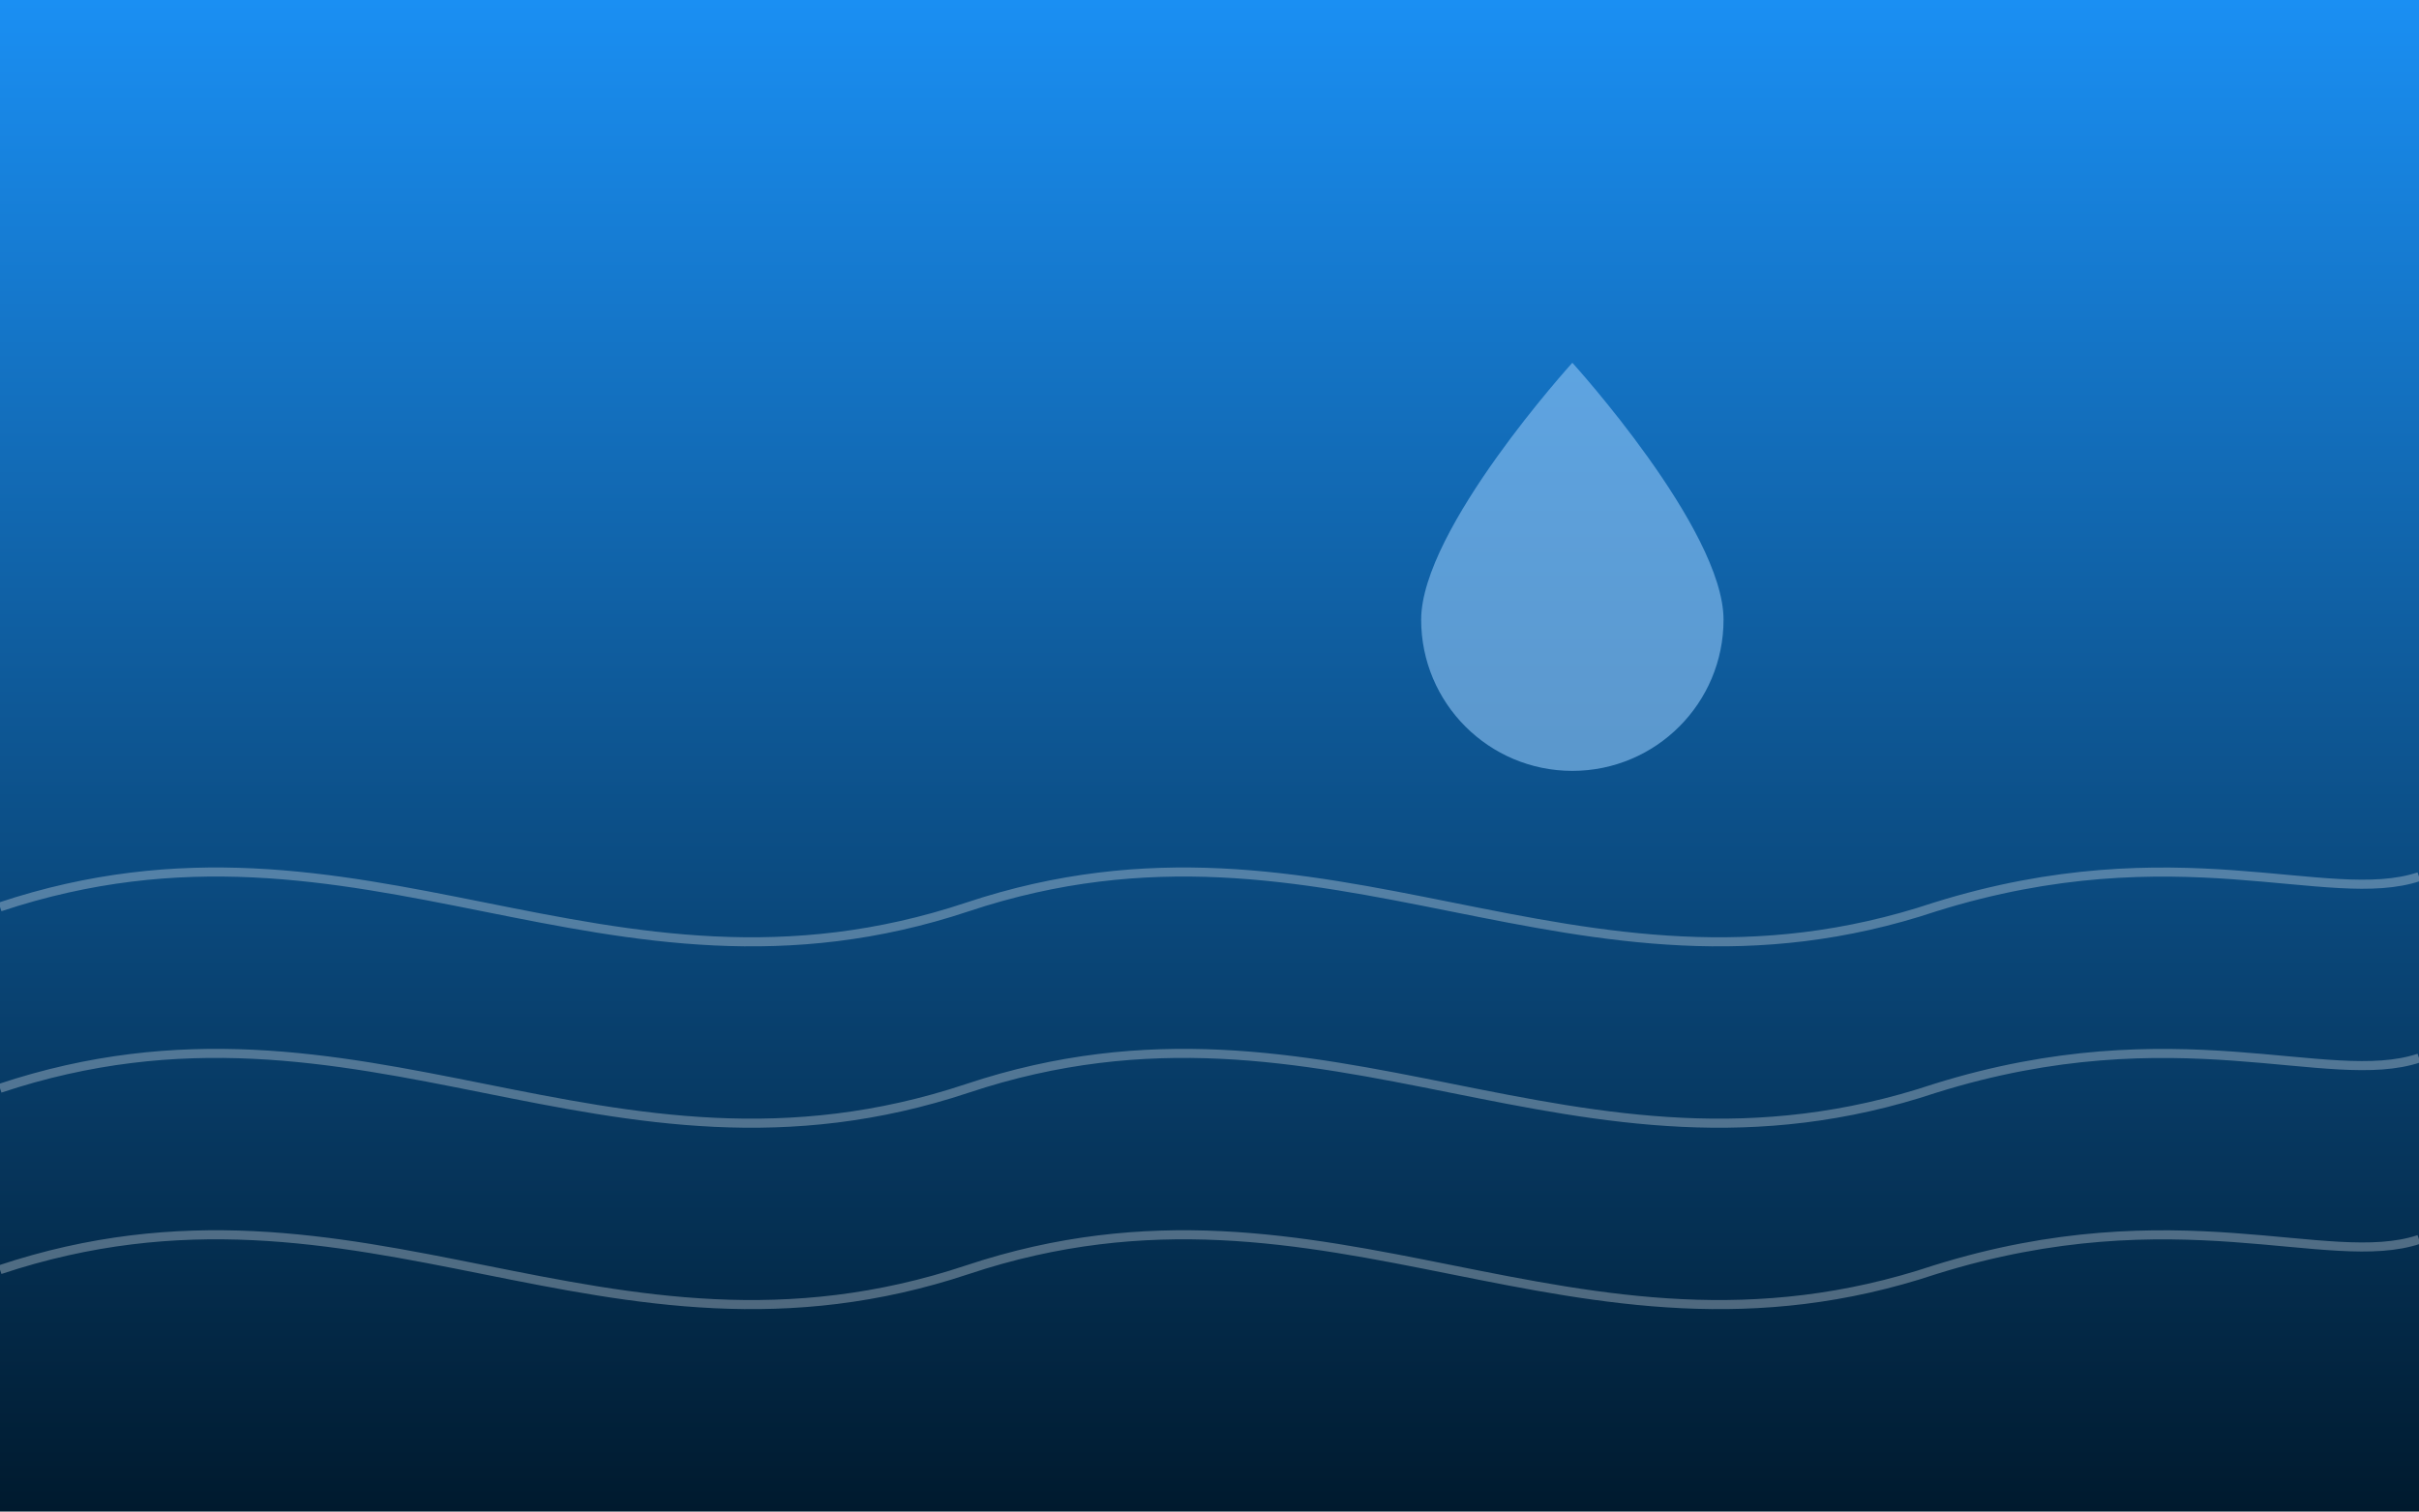
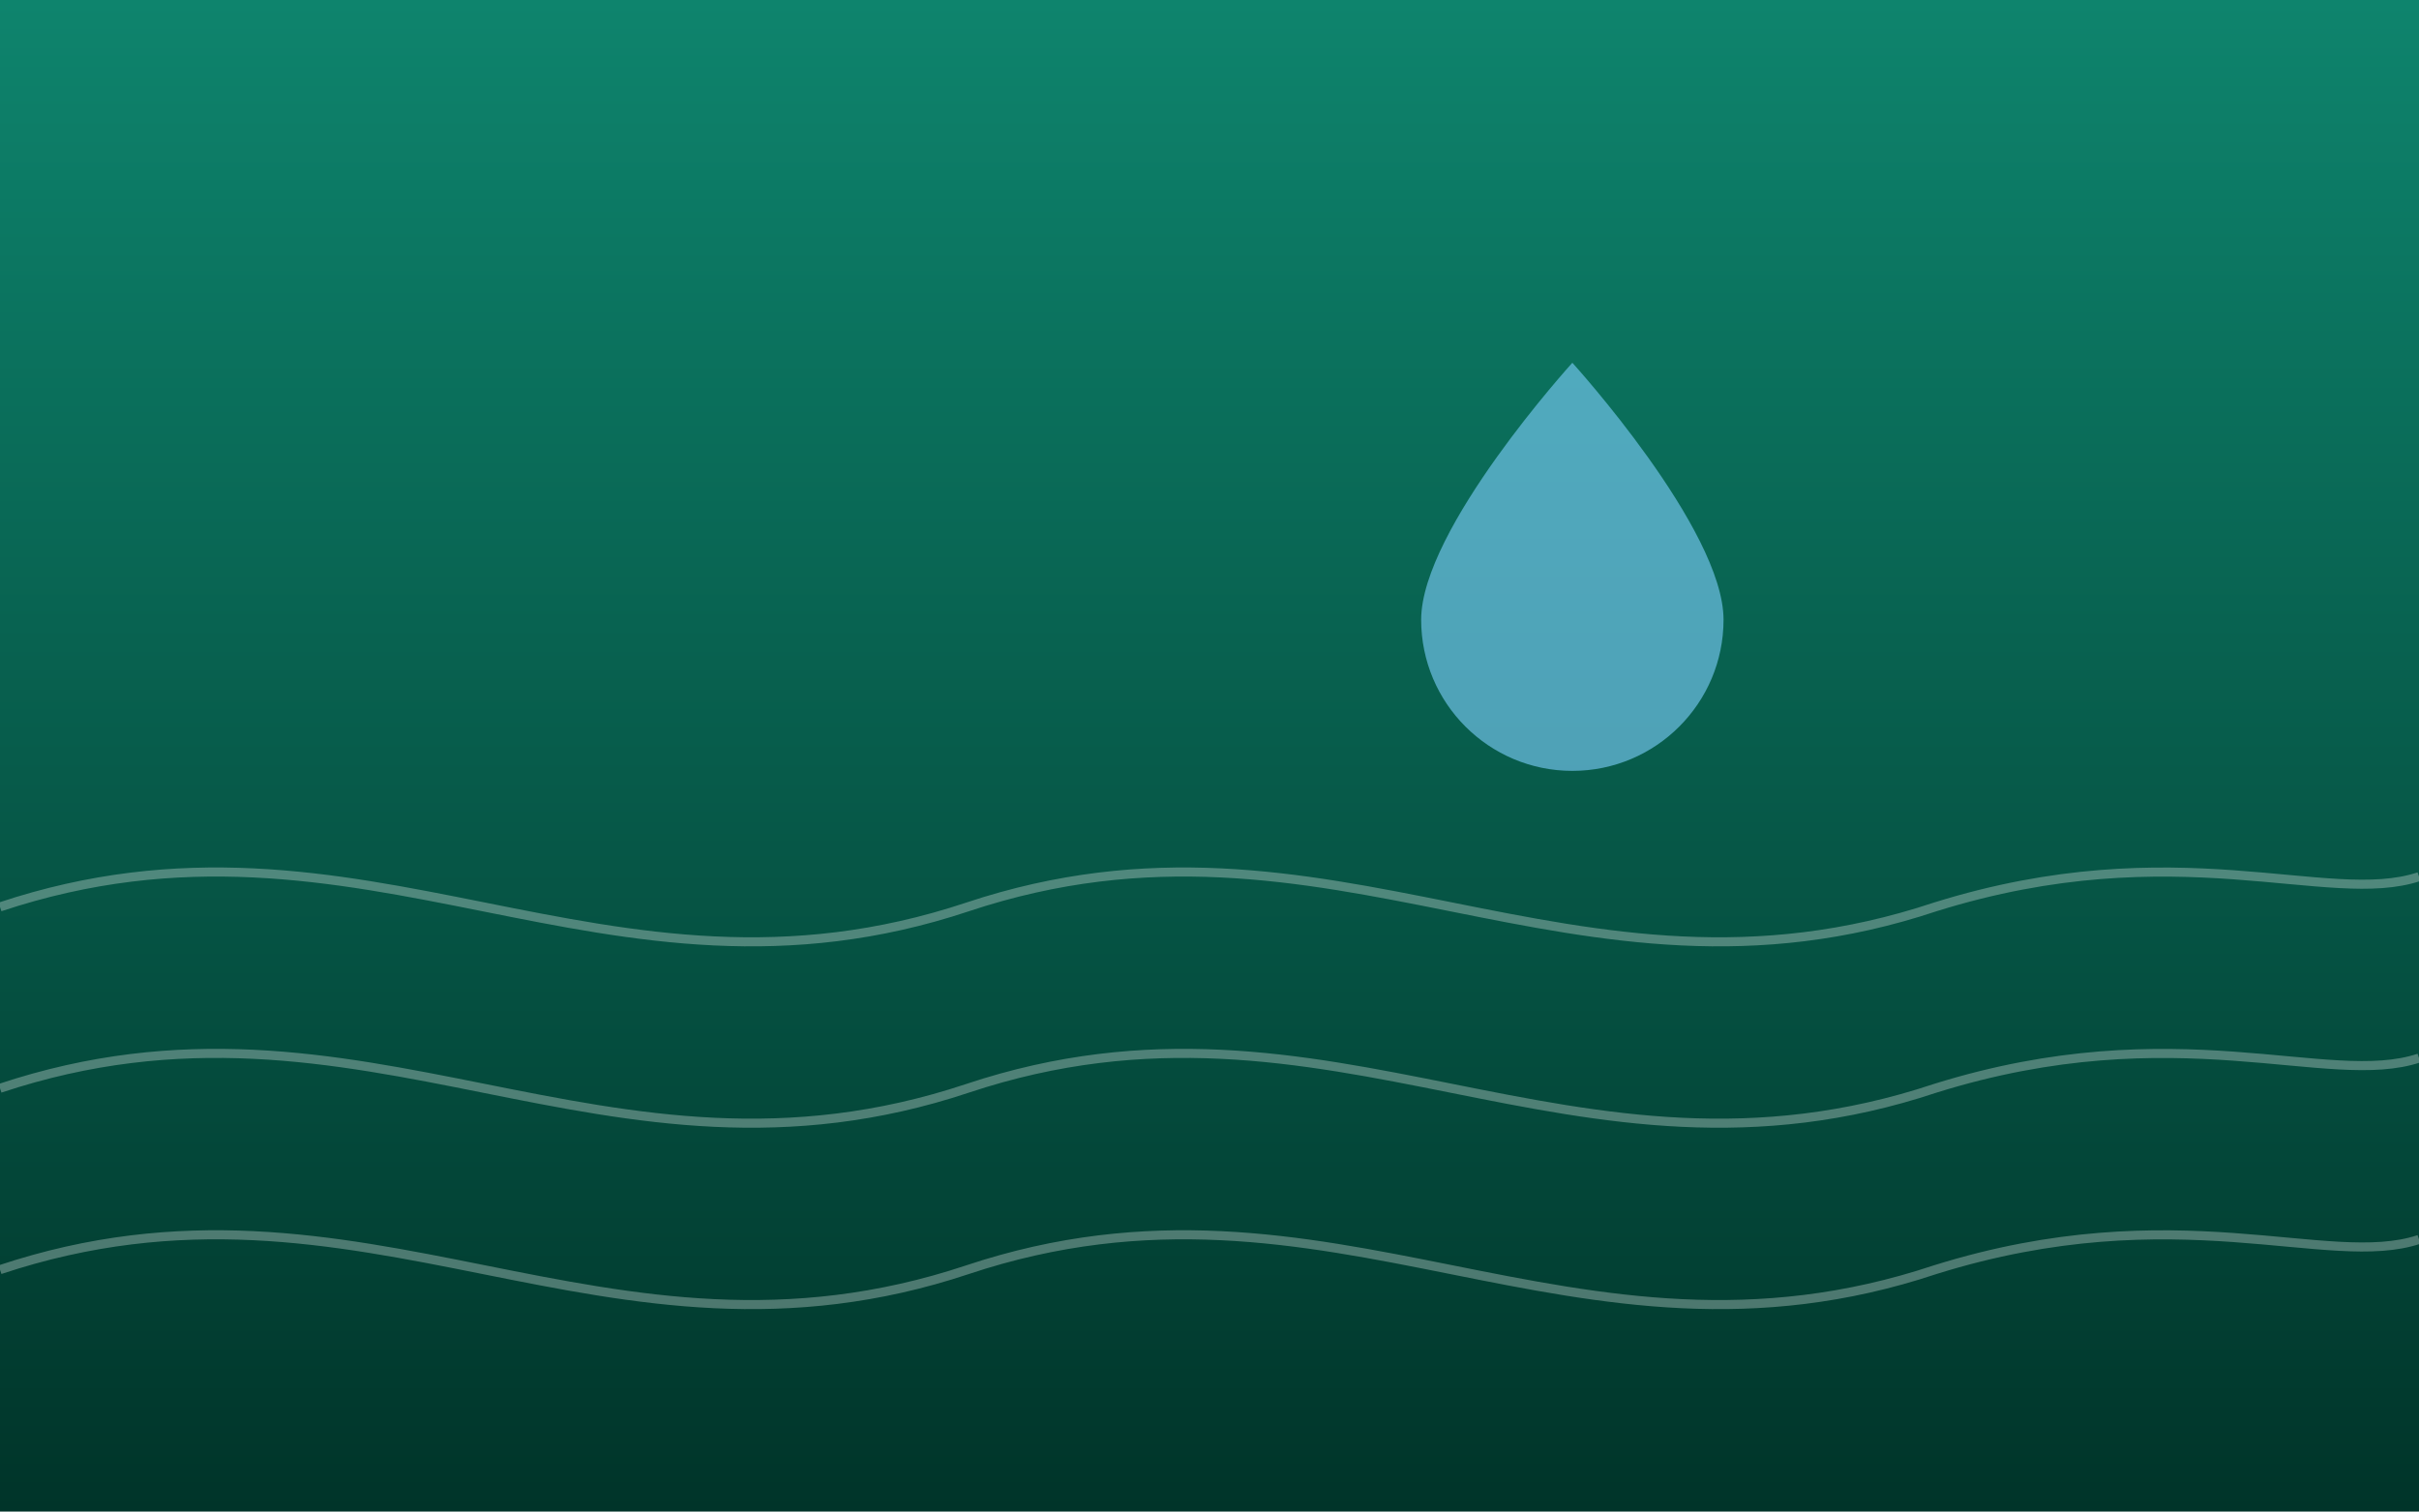
<svg xmlns="http://www.w3.org/2000/svg" viewBox="0 0 800 500" preserveAspectRatio="xMidYMid slice" role="img" aria-label="Water">
  <defs>
    <linearGradient id="wa1" x1="0" y1="0" x2="0" y2="1">
-       <stop offset="0" stop-color="#1A8FF3" />
-       <stop offset="1" stop-color="#001A2E" />
+       <stop offset="0" stop-color="#0E846D" />
+       <stop offset="1" stop-color="#003429" />
    </linearGradient>
  </defs>
  <rect width="800" height="500" fill="url(#wa1)" />
  <g fill="none" stroke="#ffffff" stroke-opacity="0.3" stroke-width="3">
    <path d="M0 300 C120 260 200 340 320 300 C440 260 520 340 640 300 C720 275 770 300 800 290" />
    <path d="M0 360 C120 320 200 400 320 360 C440 320 520 400 640 360 C720 335 770 360 800 350" />
    <path d="M0 420 C120 380 200 460 320 420 C440 380 520 460 640 420 C720 395 770 420 800 410" />
  </g>
-   <path d="M520 120 C520 120 570 175 570 205 A50 50 0 0 1 470 205 C470 175 520 120 520 120 Z" fill="#8FC4F5" opacity="0.6" />
+   <path d="M520 120 C520 120 570 175 570 205 A50 50 0 0 1 470 205 C470 175 520 120 520 120 Z" fill="#7ED0FF" opacity="0.6" />
</svg>
